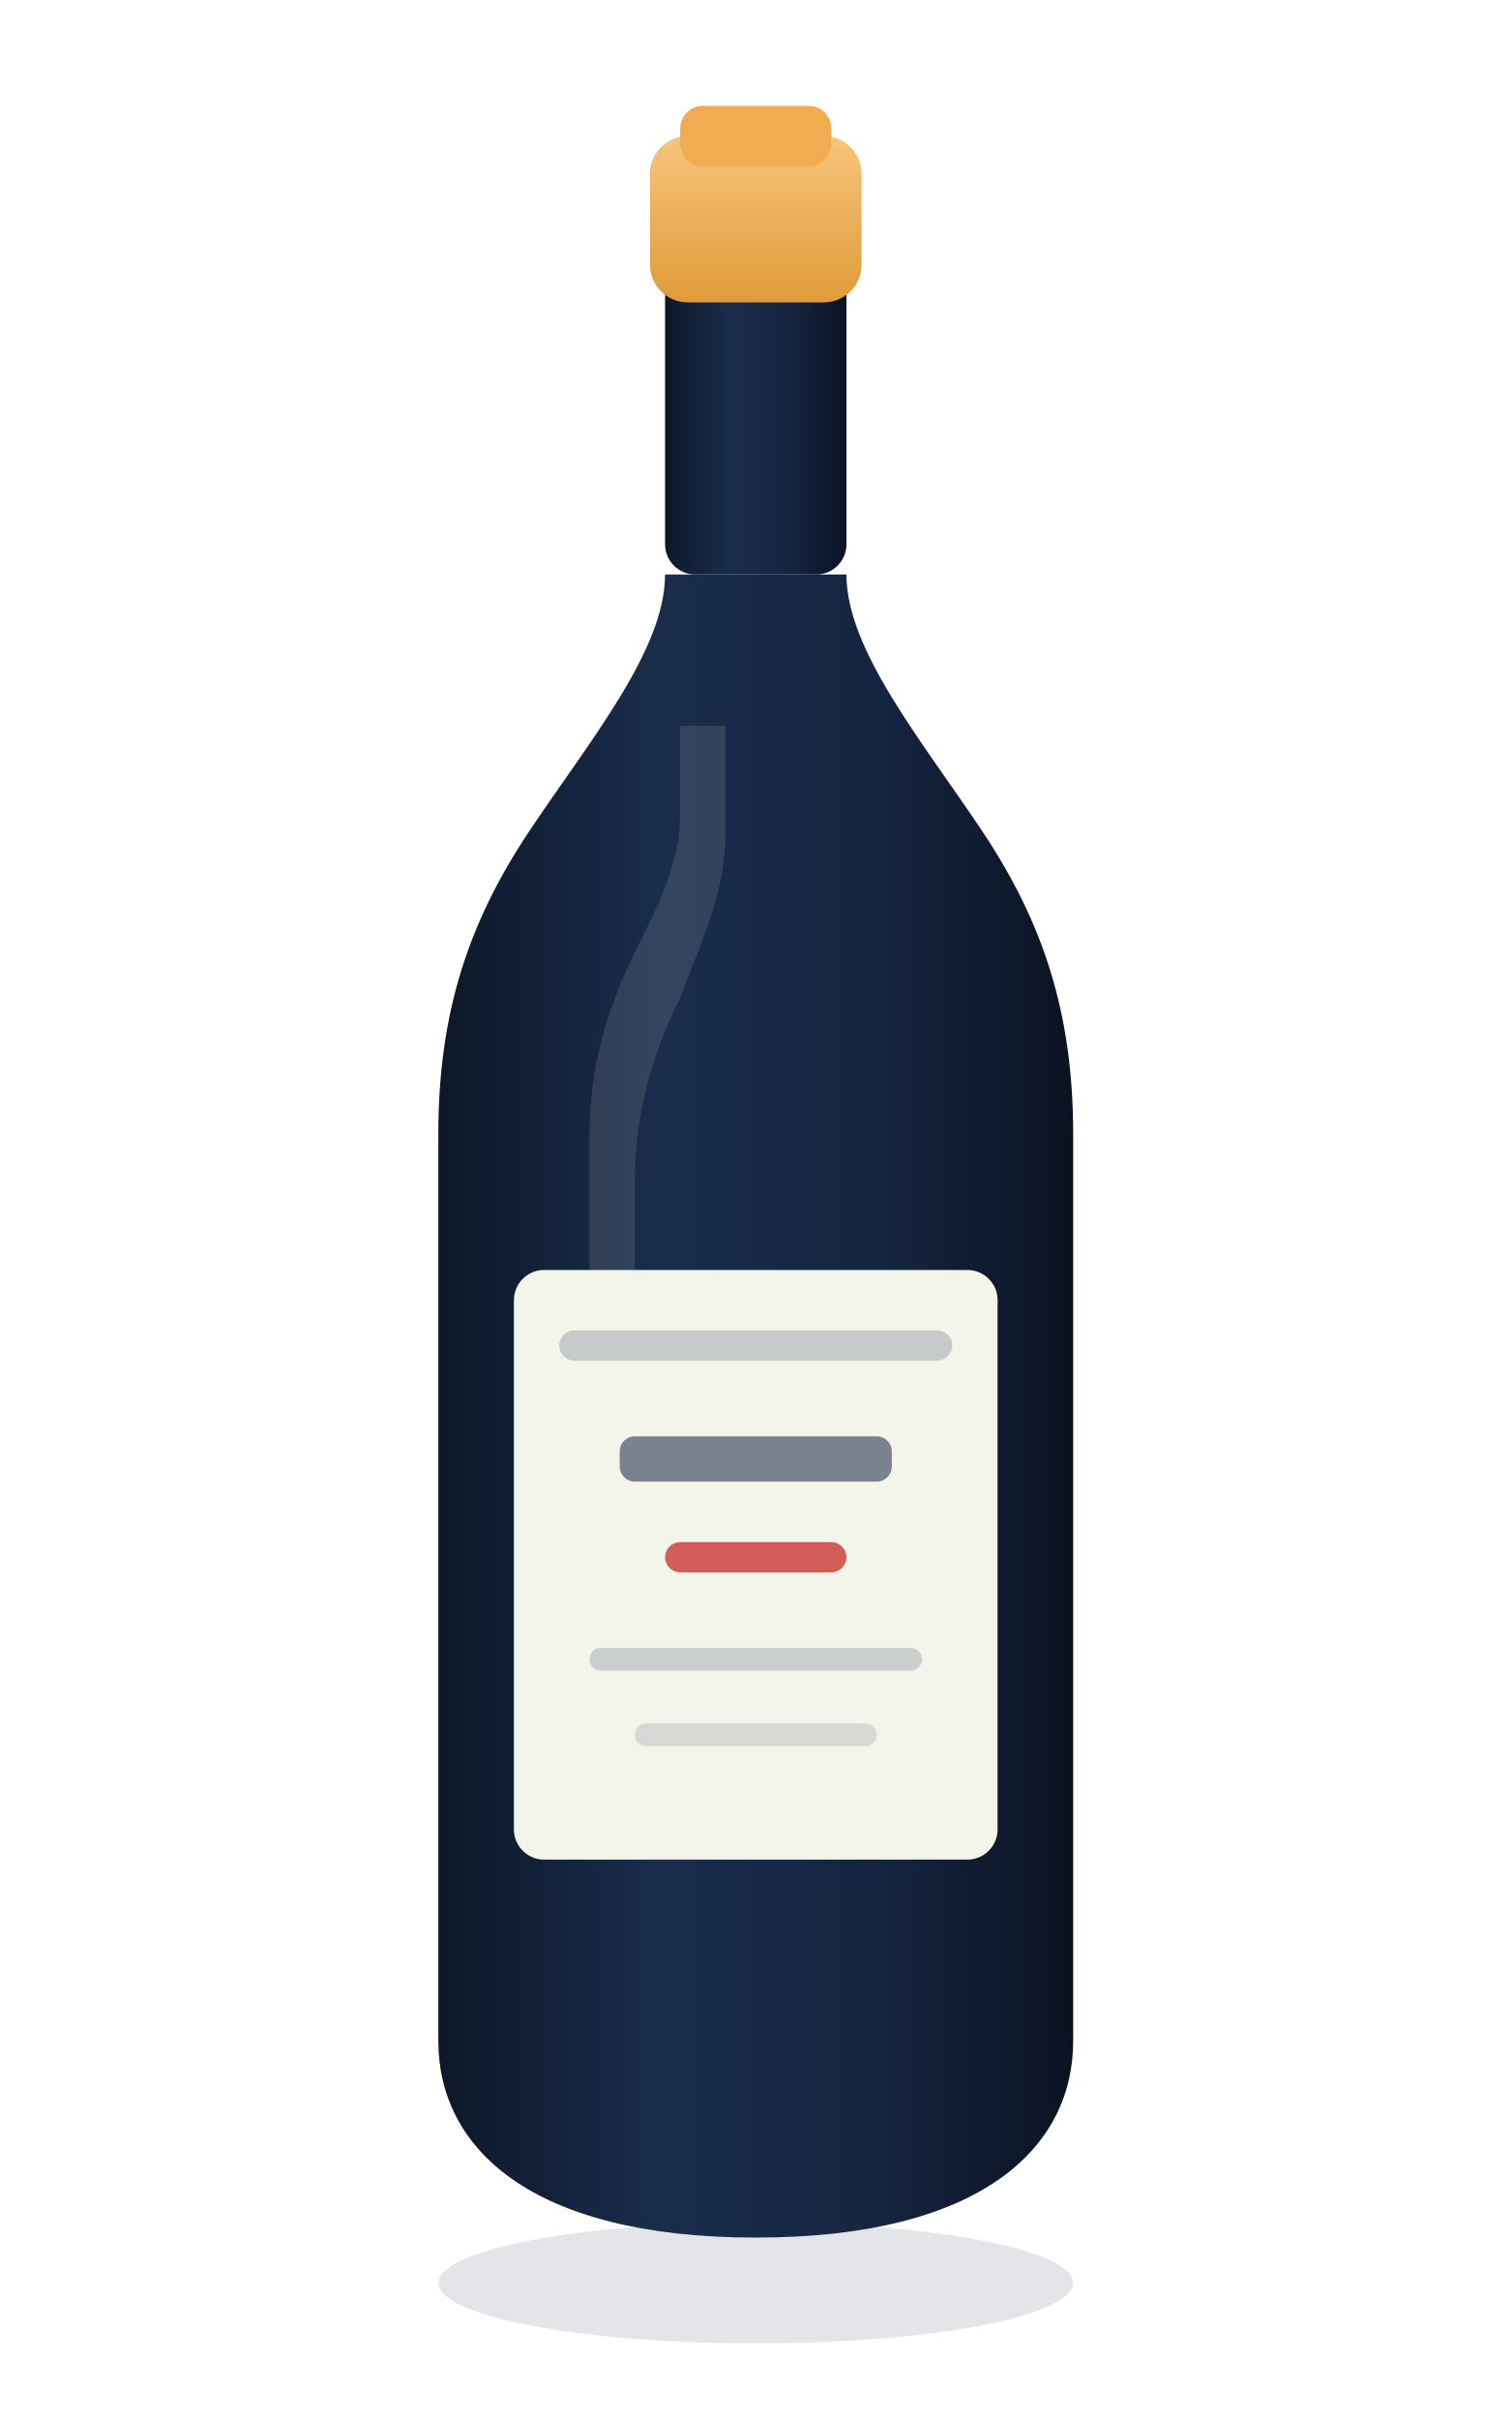
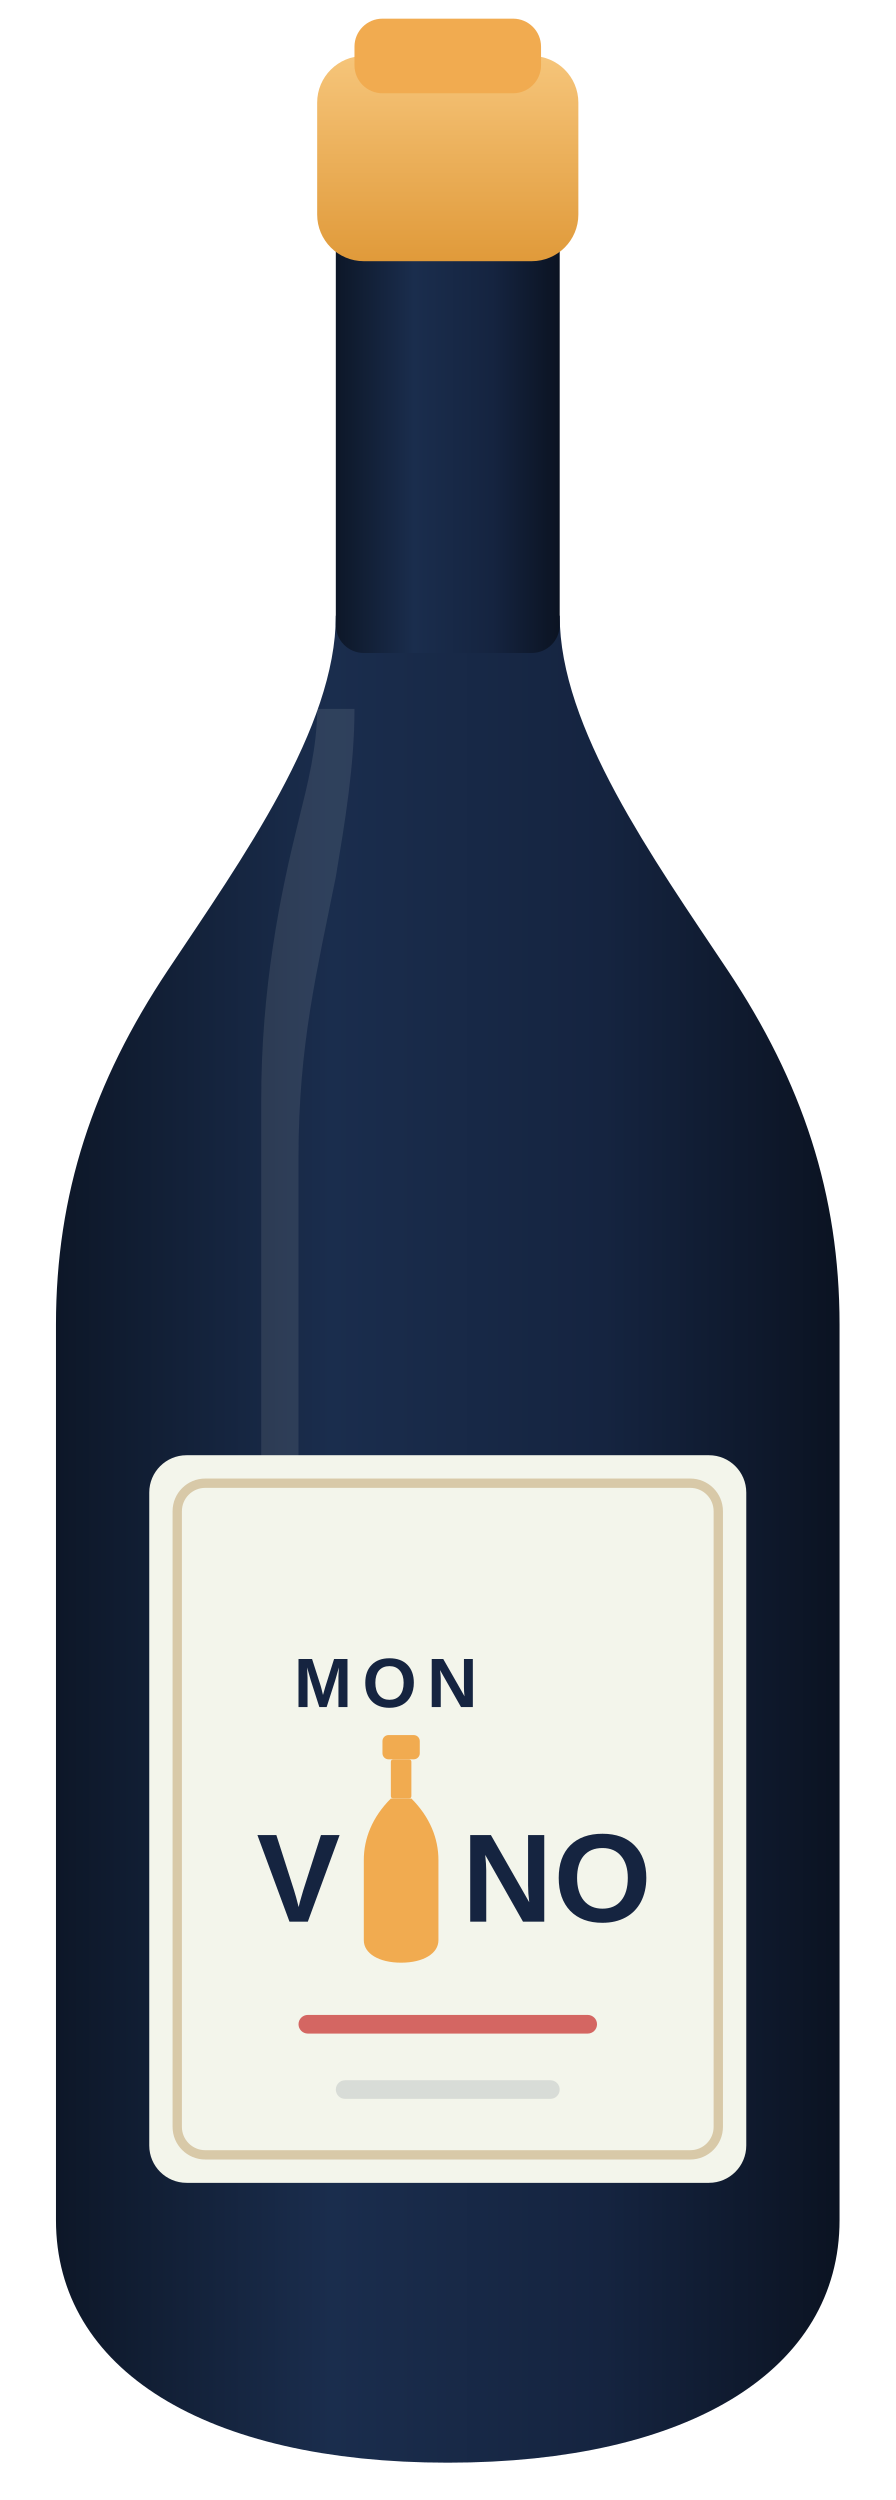
- <svg xmlns="http://www.w3.org/2000/svg" viewBox="0 0 200 320" role="img" aria-label="Bouteille">
+ <svg xmlns="http://www.w3.org/2000/svg" viewBox="52 12 96 268" role="img" aria-label="Bouteille Mon Vino">
  <defs>
    <linearGradient id="glass" x1="0" y1="0" x2="1" y2="0">
      <stop offset="0%" stop-color="#0d1728" />
      <stop offset="35%" stop-color="#1a2d4d" />
      <stop offset="70%" stop-color="#152440" />
      <stop offset="100%" stop-color="#0b1322" />
    </linearGradient>
    <linearGradient id="foil" x1="0" y1="0" x2="0" y2="1">
      <stop offset="0%" stop-color="#f6c57a" />
      <stop offset="100%" stop-color="#e09a3a" />
    </linearGradient>
  </defs>
-   <ellipse cx="100" cy="302" rx="42" ry="8" fill="#152440" opacity="0.12" />
-   <rect x="88" y="28" width="24" height="48" rx="4" fill="url(#glass)" />
+   <path fill="url(#glass)" d="     M88 78     C88 90 78 104 70 116     C62 128 58 140 58 154     V250     C58 266 74 276 100 276     S142 266 142 250     V154     C142 140 138 128 130 116     C122 104 112 90 112 78     Z" />
+   <rect x="88" y="28" width="24" height="54" rx="3" fill="url(#glass)" />
  <rect x="86" y="18" width="28" height="22" rx="5" fill="url(#foil)" />
  <rect x="90" y="14" width="20" height="8" rx="3" fill="#f1ab50" />
-   <path fill="url(#glass)" d="M88 76c0 10-10 22-18 34-8 12-12 24-12 40v120c0 14 12 26 42 26s42-12 42-26V150c0-16-4-28-12-40-8-12-18-24-18-34V76z" />
-   <path fill="#f3f5eb" opacity="0.12" d="M78 150c0-8 2-16 6-24 3-6 6-12 6-18V96h6v14c0 8-3 14-6 22-4 8-6 16-6 24v90h-6z" />
+   <path fill="#f3f5eb" opacity="0.1" d="     M80 130     C80 118 82 108 84 100     C85 96 86 92 86 88     H90     C90 94 89 100 88 106     C86 116 84 124 84 136     V230     H80     Z" />
  <rect x="68" y="168" width="64" height="78" rx="4" fill="#f3f5eb" />
-   <rect x="74" y="176" width="52" height="4" rx="2" fill="#152440" opacity="0.2" />
-   <rect x="82" y="190" width="36" height="6" rx="2" fill="#152440" opacity="0.55" />
-   <rect x="88" y="204" width="24" height="4" rx="2" fill="#cc4240" opacity="0.85" />
-   <rect x="78" y="218" width="44" height="3" rx="1.5" fill="#152440" opacity="0.18" />
-   <rect x="84" y="228" width="32" height="3" rx="1.5" fill="#152440" opacity="0.14" />
+   <rect x="71" y="171" width="58" height="72" rx="3" fill="none" stroke="#d8c9a8" stroke-width="1" />
+   <g transform="translate(100 206)" font-family="Arial, Helvetica, sans-serif" font-weight="700">
+     <text x="-16.5" y="-11" font-size="7.5" letter-spacing="1.1" fill="#152440">MON</text>
+     <text x="-20.5" y="12" font-size="13.5" fill="#152440">V</text>
+     <g transform="translate(-5 0)" fill="#f1ab50">
+       <rect x="-2" y="-8" width="4" height="2.6" rx="0.65" />
+       <rect x="-1.1" y="-5.4" width="2.2" height="4.2" rx="0.25" />
+       <path d="M-1.1-1.2                C-3.1 0.8 -4 3.1 -4 5.4                V14                C-4 15.4 -2.4 16.4 0 16.4                S4 15.4 4 14                V5.4                C4 3.1 3.1 0.8 1.1-1.2                Z" />
+     </g>
+     <text x="1.5" y="12" font-size="13.5" letter-spacing="0.1" fill="#152440">NO</text>
+   </g>
+   <rect x="84" y="228" width="32" height="2" rx="1" fill="#cc4240" opacity="0.8" />
+   <rect x="88" y="235" width="24" height="2" rx="1" fill="#152440" opacity="0.12" />
</svg>
